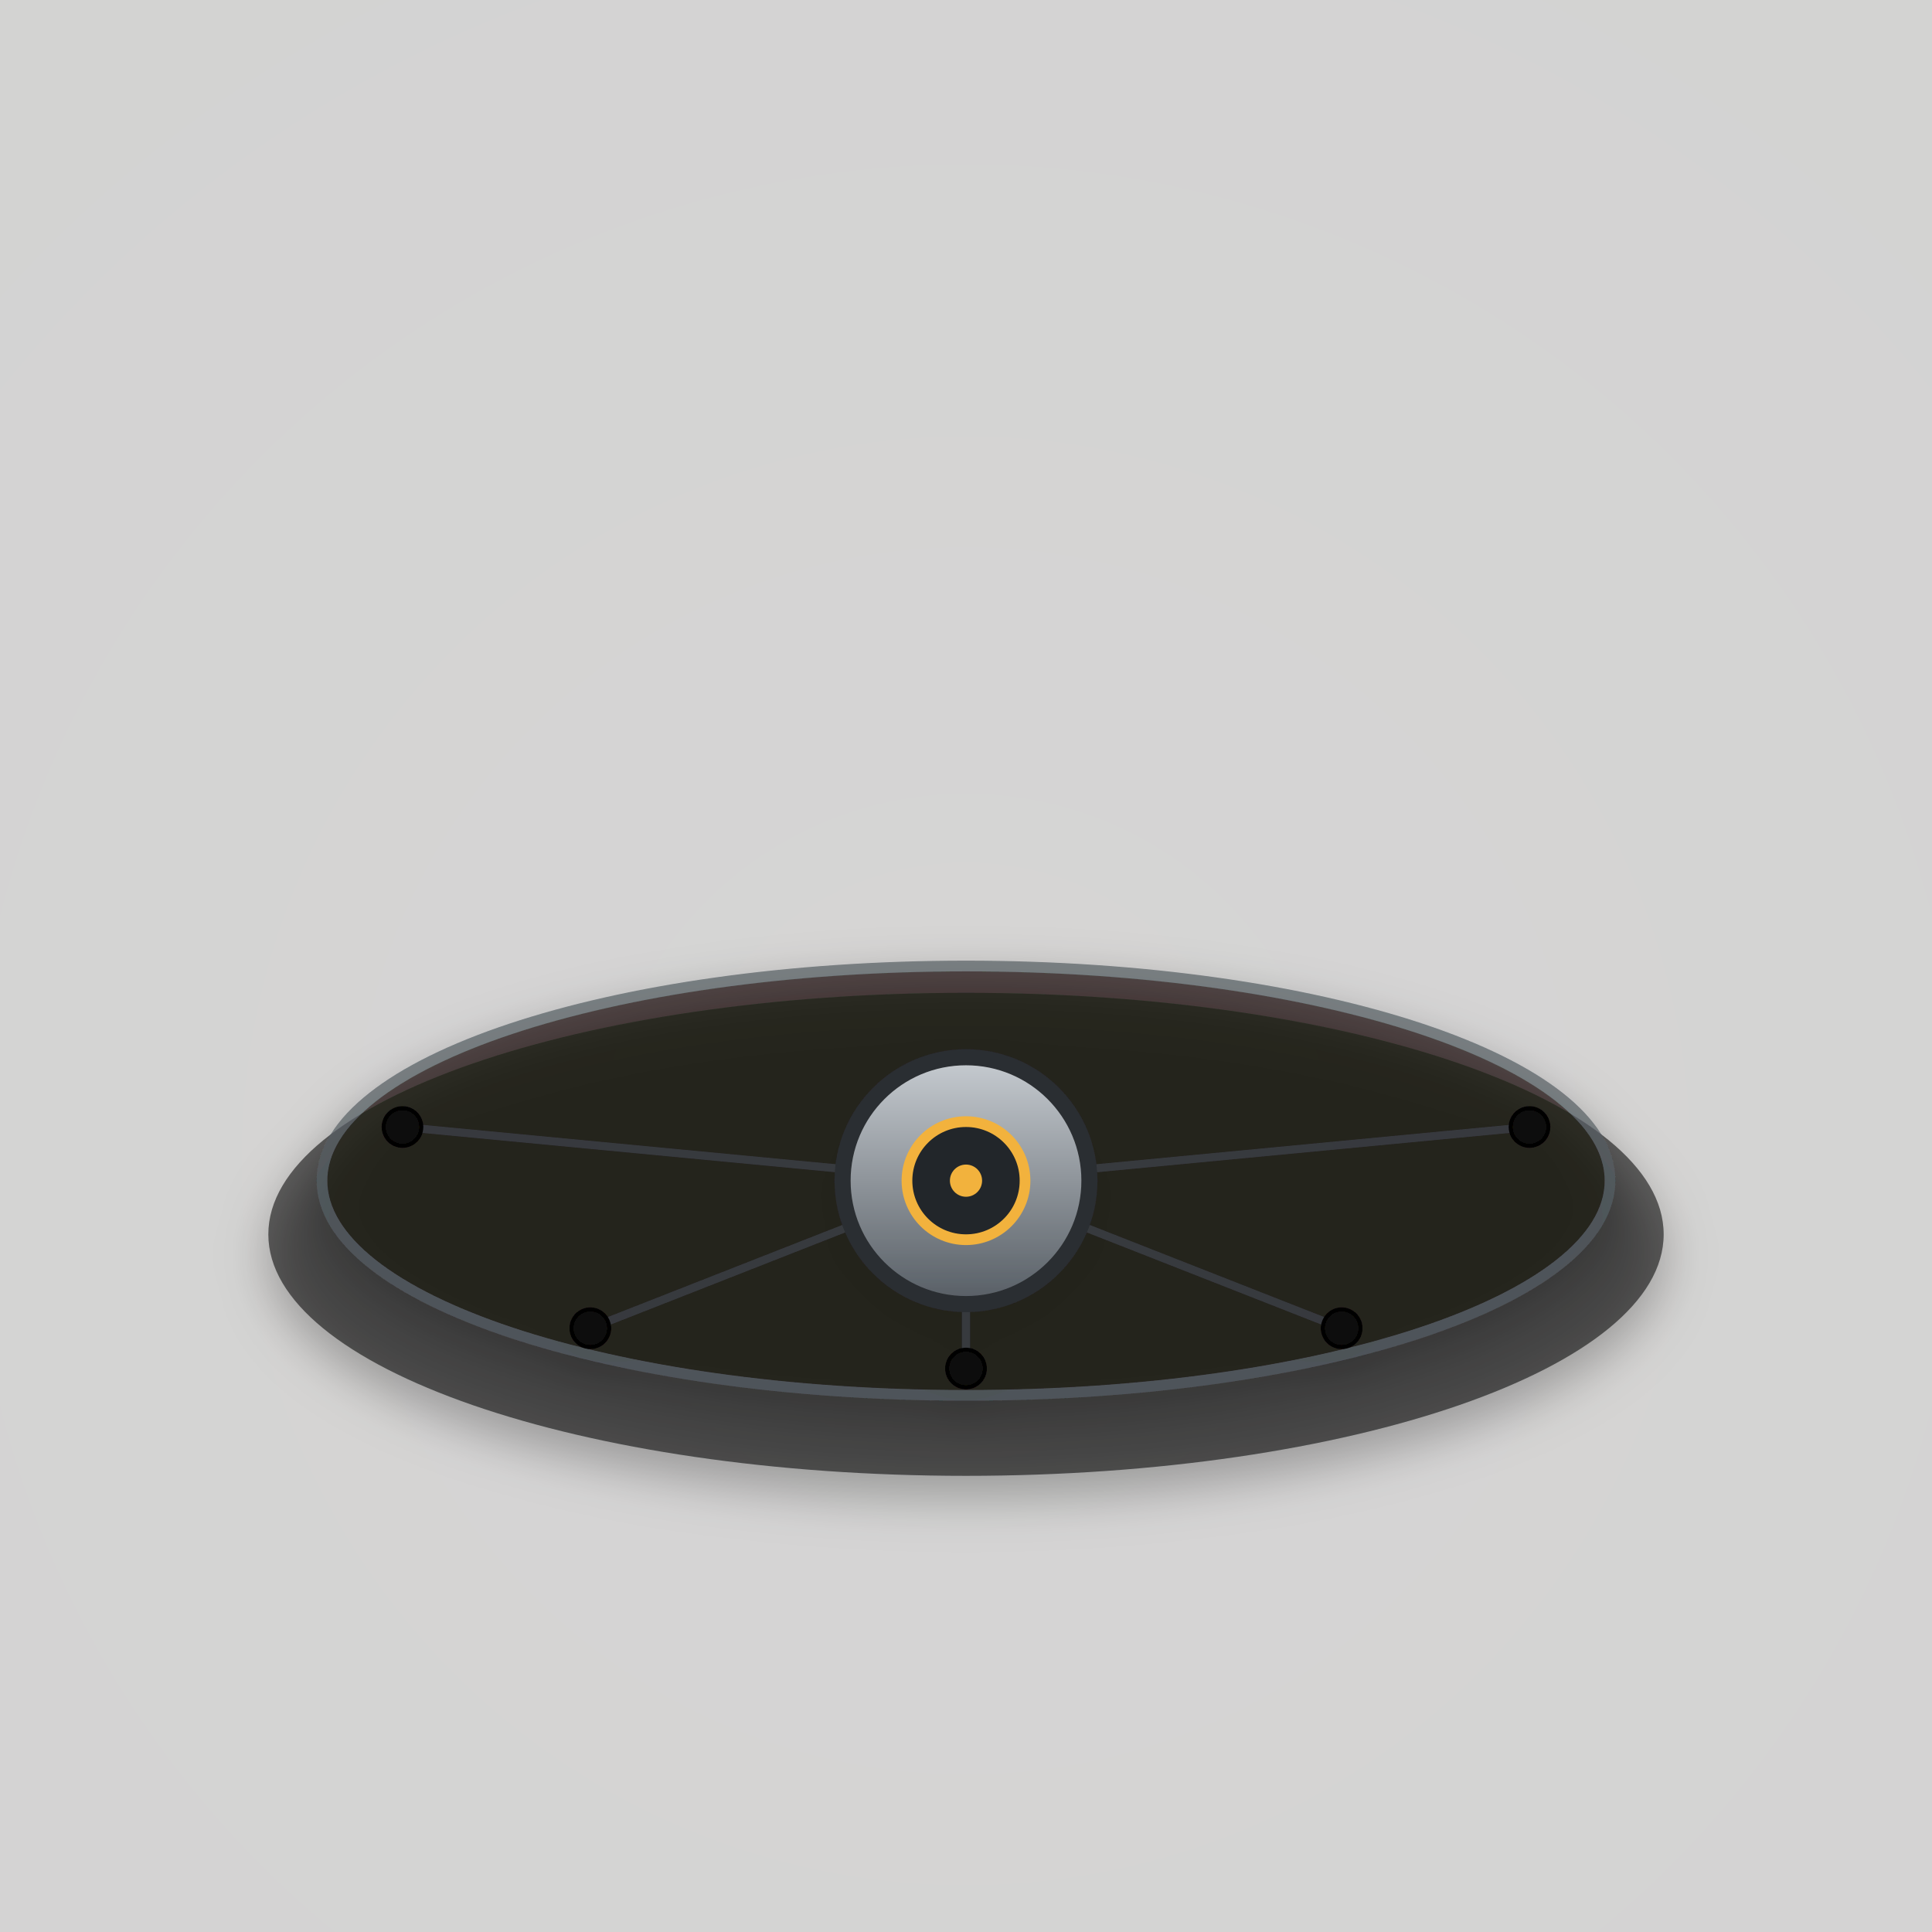
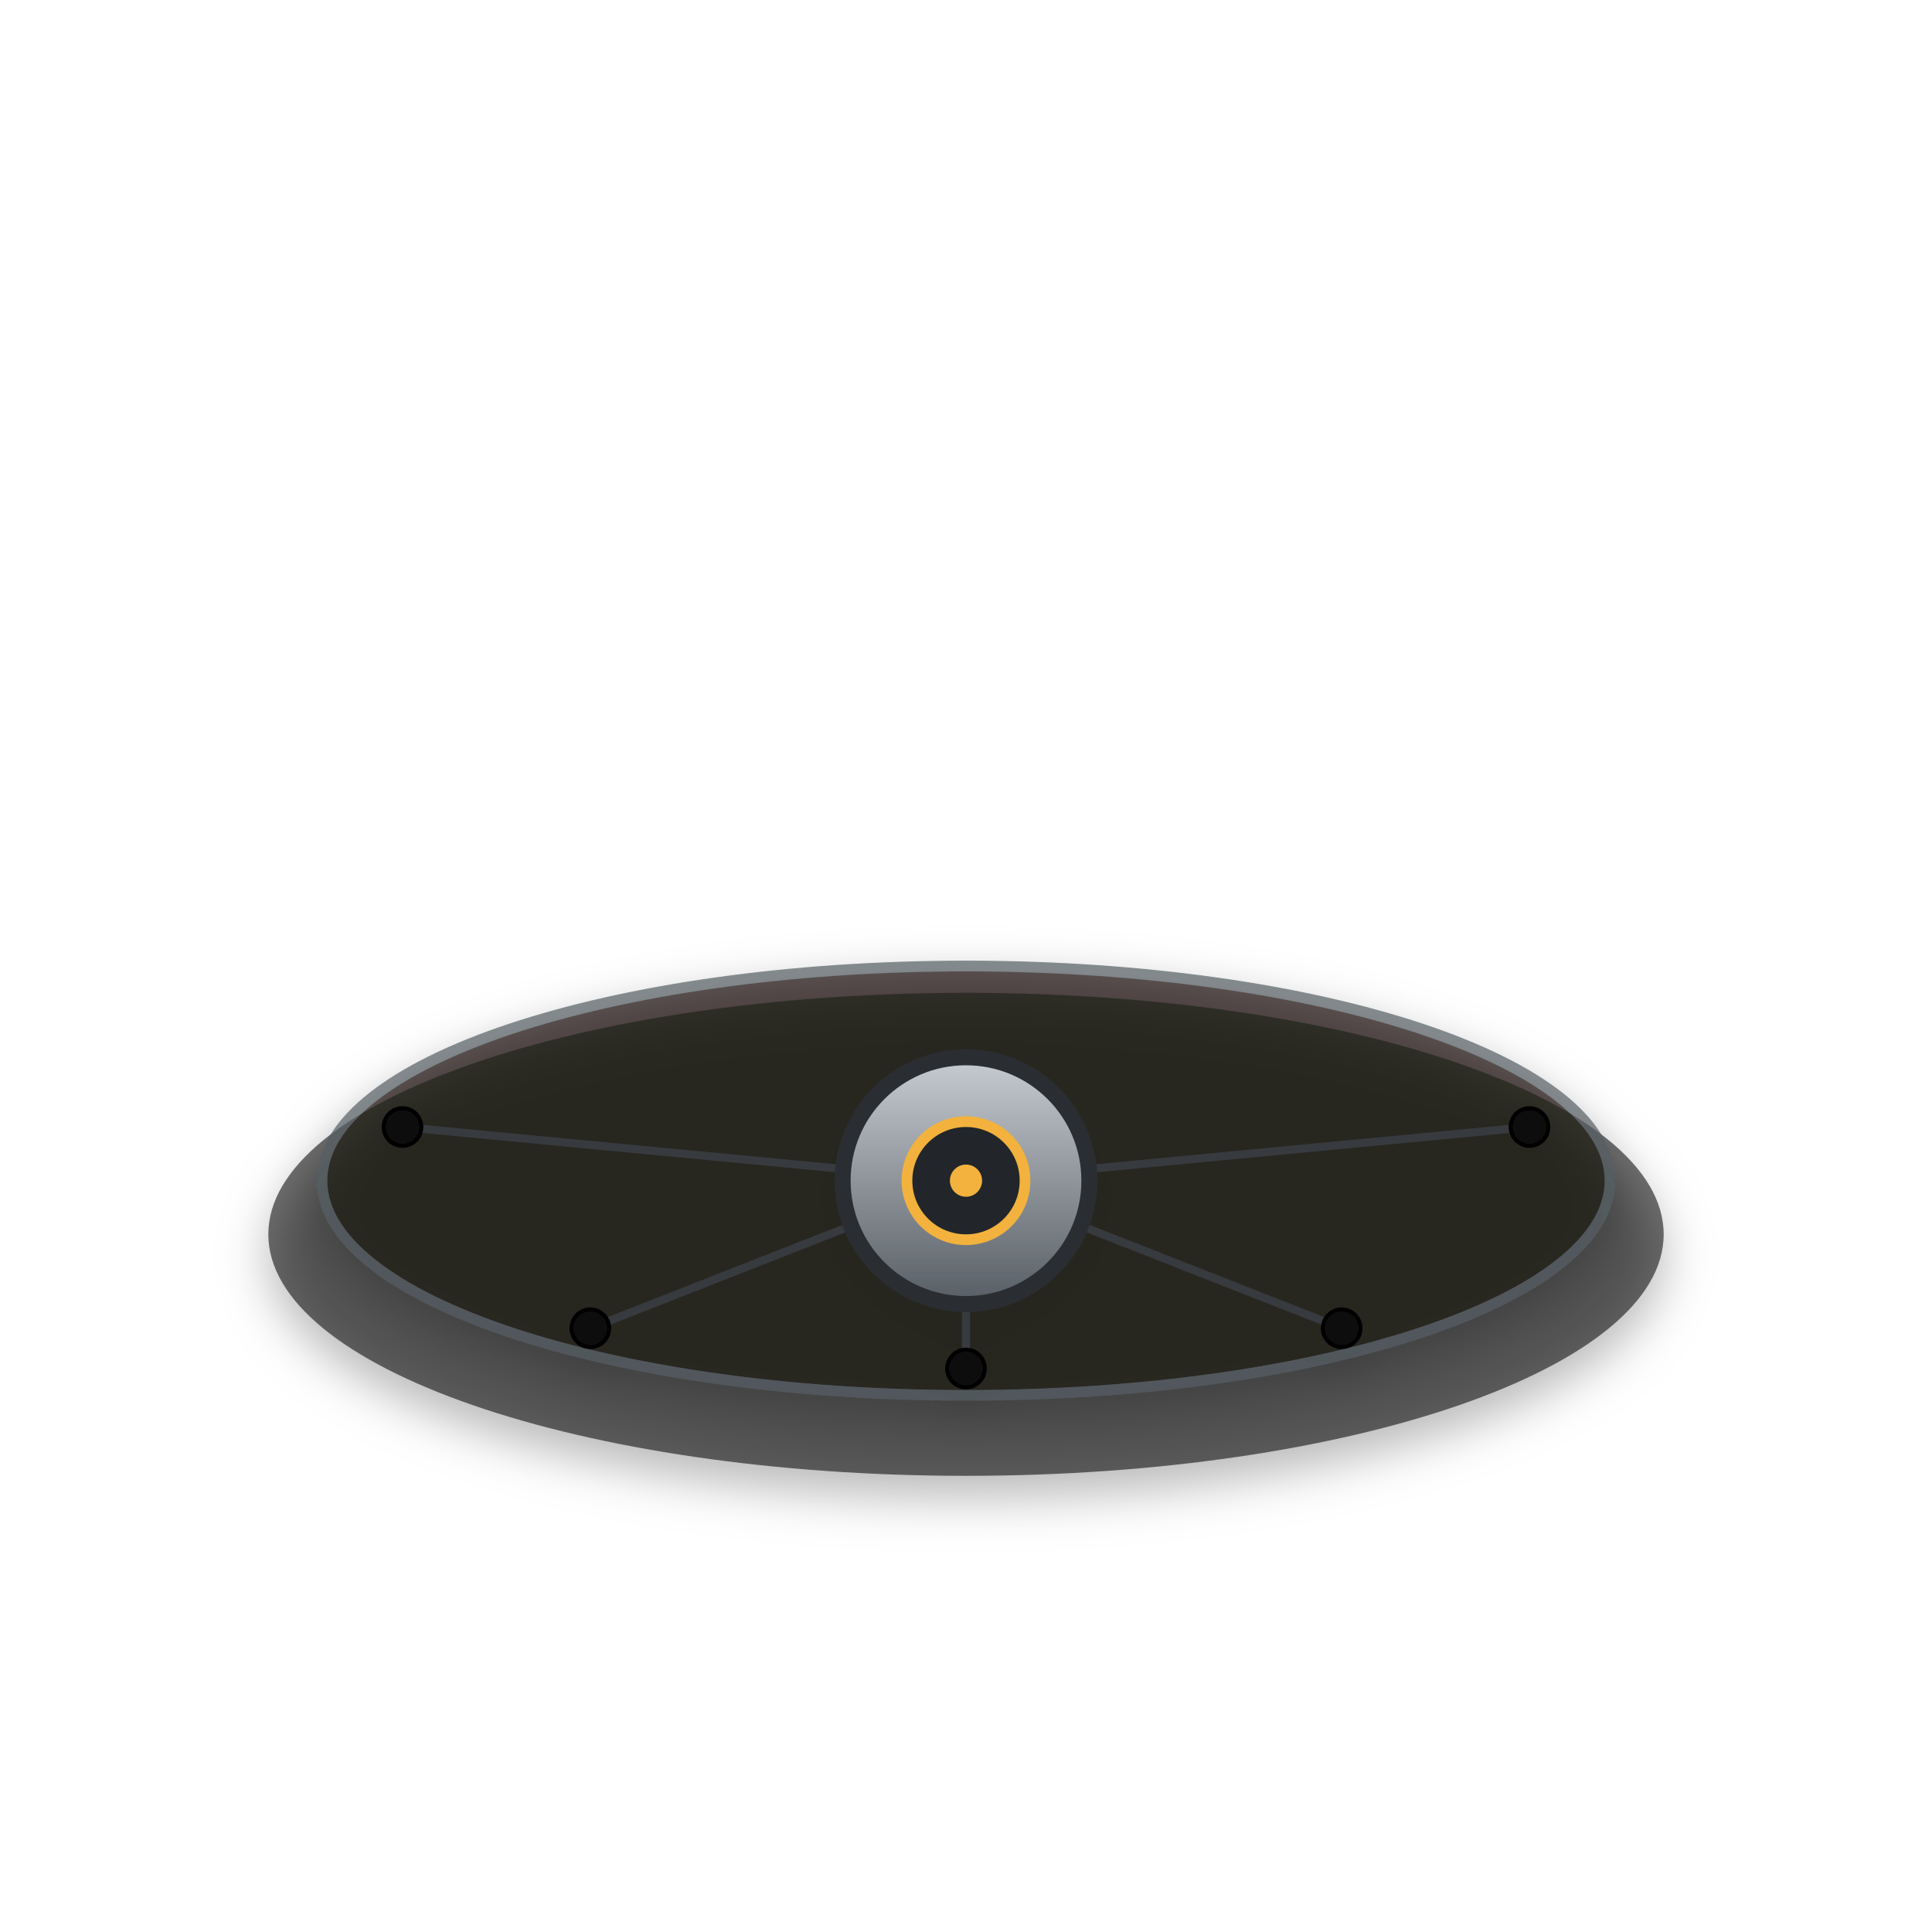
<svg xmlns="http://www.w3.org/2000/svg" viewBox="0 0 720 720">
  <defs>
    <radialGradient id="regoBg" cx="50%" cy="60%" r="70%">
      <stop offset="0" stop-color="#1c1712" />
      <stop offset="1" stop-color="#0c0a08" />
    </radialGradient>
    <linearGradient id="hull" x1="0" y1="0" x2="0" y2="1">
      <stop stop-color="#c7ccd1" />
      <stop offset="1" stop-color="#565d64" />
    </linearGradient>
    <filter id="dropSh" x="-30%" y="-30%" width="160%" height="160%">
      <feDropShadow dx="0" dy="8" stdDeviation="9" flood-opacity=".5" />
    </filter>
  </defs>
-   <rect x="0" y="0" width="720" height="720" fill="url(#regoBg)" opacity=".18" />
  <g filter="url(#dropSh)" transform="translate(360 400)">
    <ellipse cx="0" cy="60" rx="260" ry="90" fill="#000" opacity=".55" />
    <ellipse cx="0" cy="40" rx="240" ry="80" fill="#1c1712" stroke="#565d64" stroke-width="4" opacity=".7" />
    <path d="M0 40 L-210 20" stroke="#3a3f44" stroke-width="3" fill="none" opacity=".85" />
    <circle cx="-210" cy="20" r="7" fill="#100e0c" stroke="#000" stroke-width="1.5" />
    <path d="M0 40 L210 20" stroke="#3a3f44" stroke-width="3" fill="none" opacity=".85" />
    <circle cx="210" cy="20" r="7" fill="#100e0c" stroke="#000" stroke-width="1.5" />
    <path d="M0 40 L-140 95" stroke="#3a3f44" stroke-width="3" fill="none" opacity=".85" />
    <circle cx="-140" cy="95" r="7" fill="#100e0c" stroke="#000" stroke-width="1.5" />
    <path d="M0 40 L140 95" stroke="#3a3f44" stroke-width="3" fill="none" opacity=".85" />
    <circle cx="140" cy="95" r="7" fill="#100e0c" stroke="#000" stroke-width="1.5" />
    <path d="M0 40 L0 110" stroke="#3a3f44" stroke-width="3" fill="none" opacity=".85" />
    <circle cx="0" cy="110" r="7" fill="#100e0c" stroke="#000" stroke-width="1.5" />
    <circle cx="0" cy="40" r="46" fill="url(#hull)" stroke="#2a2d30" stroke-width="6" />
    <circle cx="0" cy="40" r="22" fill="#20252a" stroke="#f2b23c" stroke-width="4" />
    <g fill="#f2b23c">
      <circle cx="0" cy="40" r="6" />
    </g>
  </g>
</svg>
